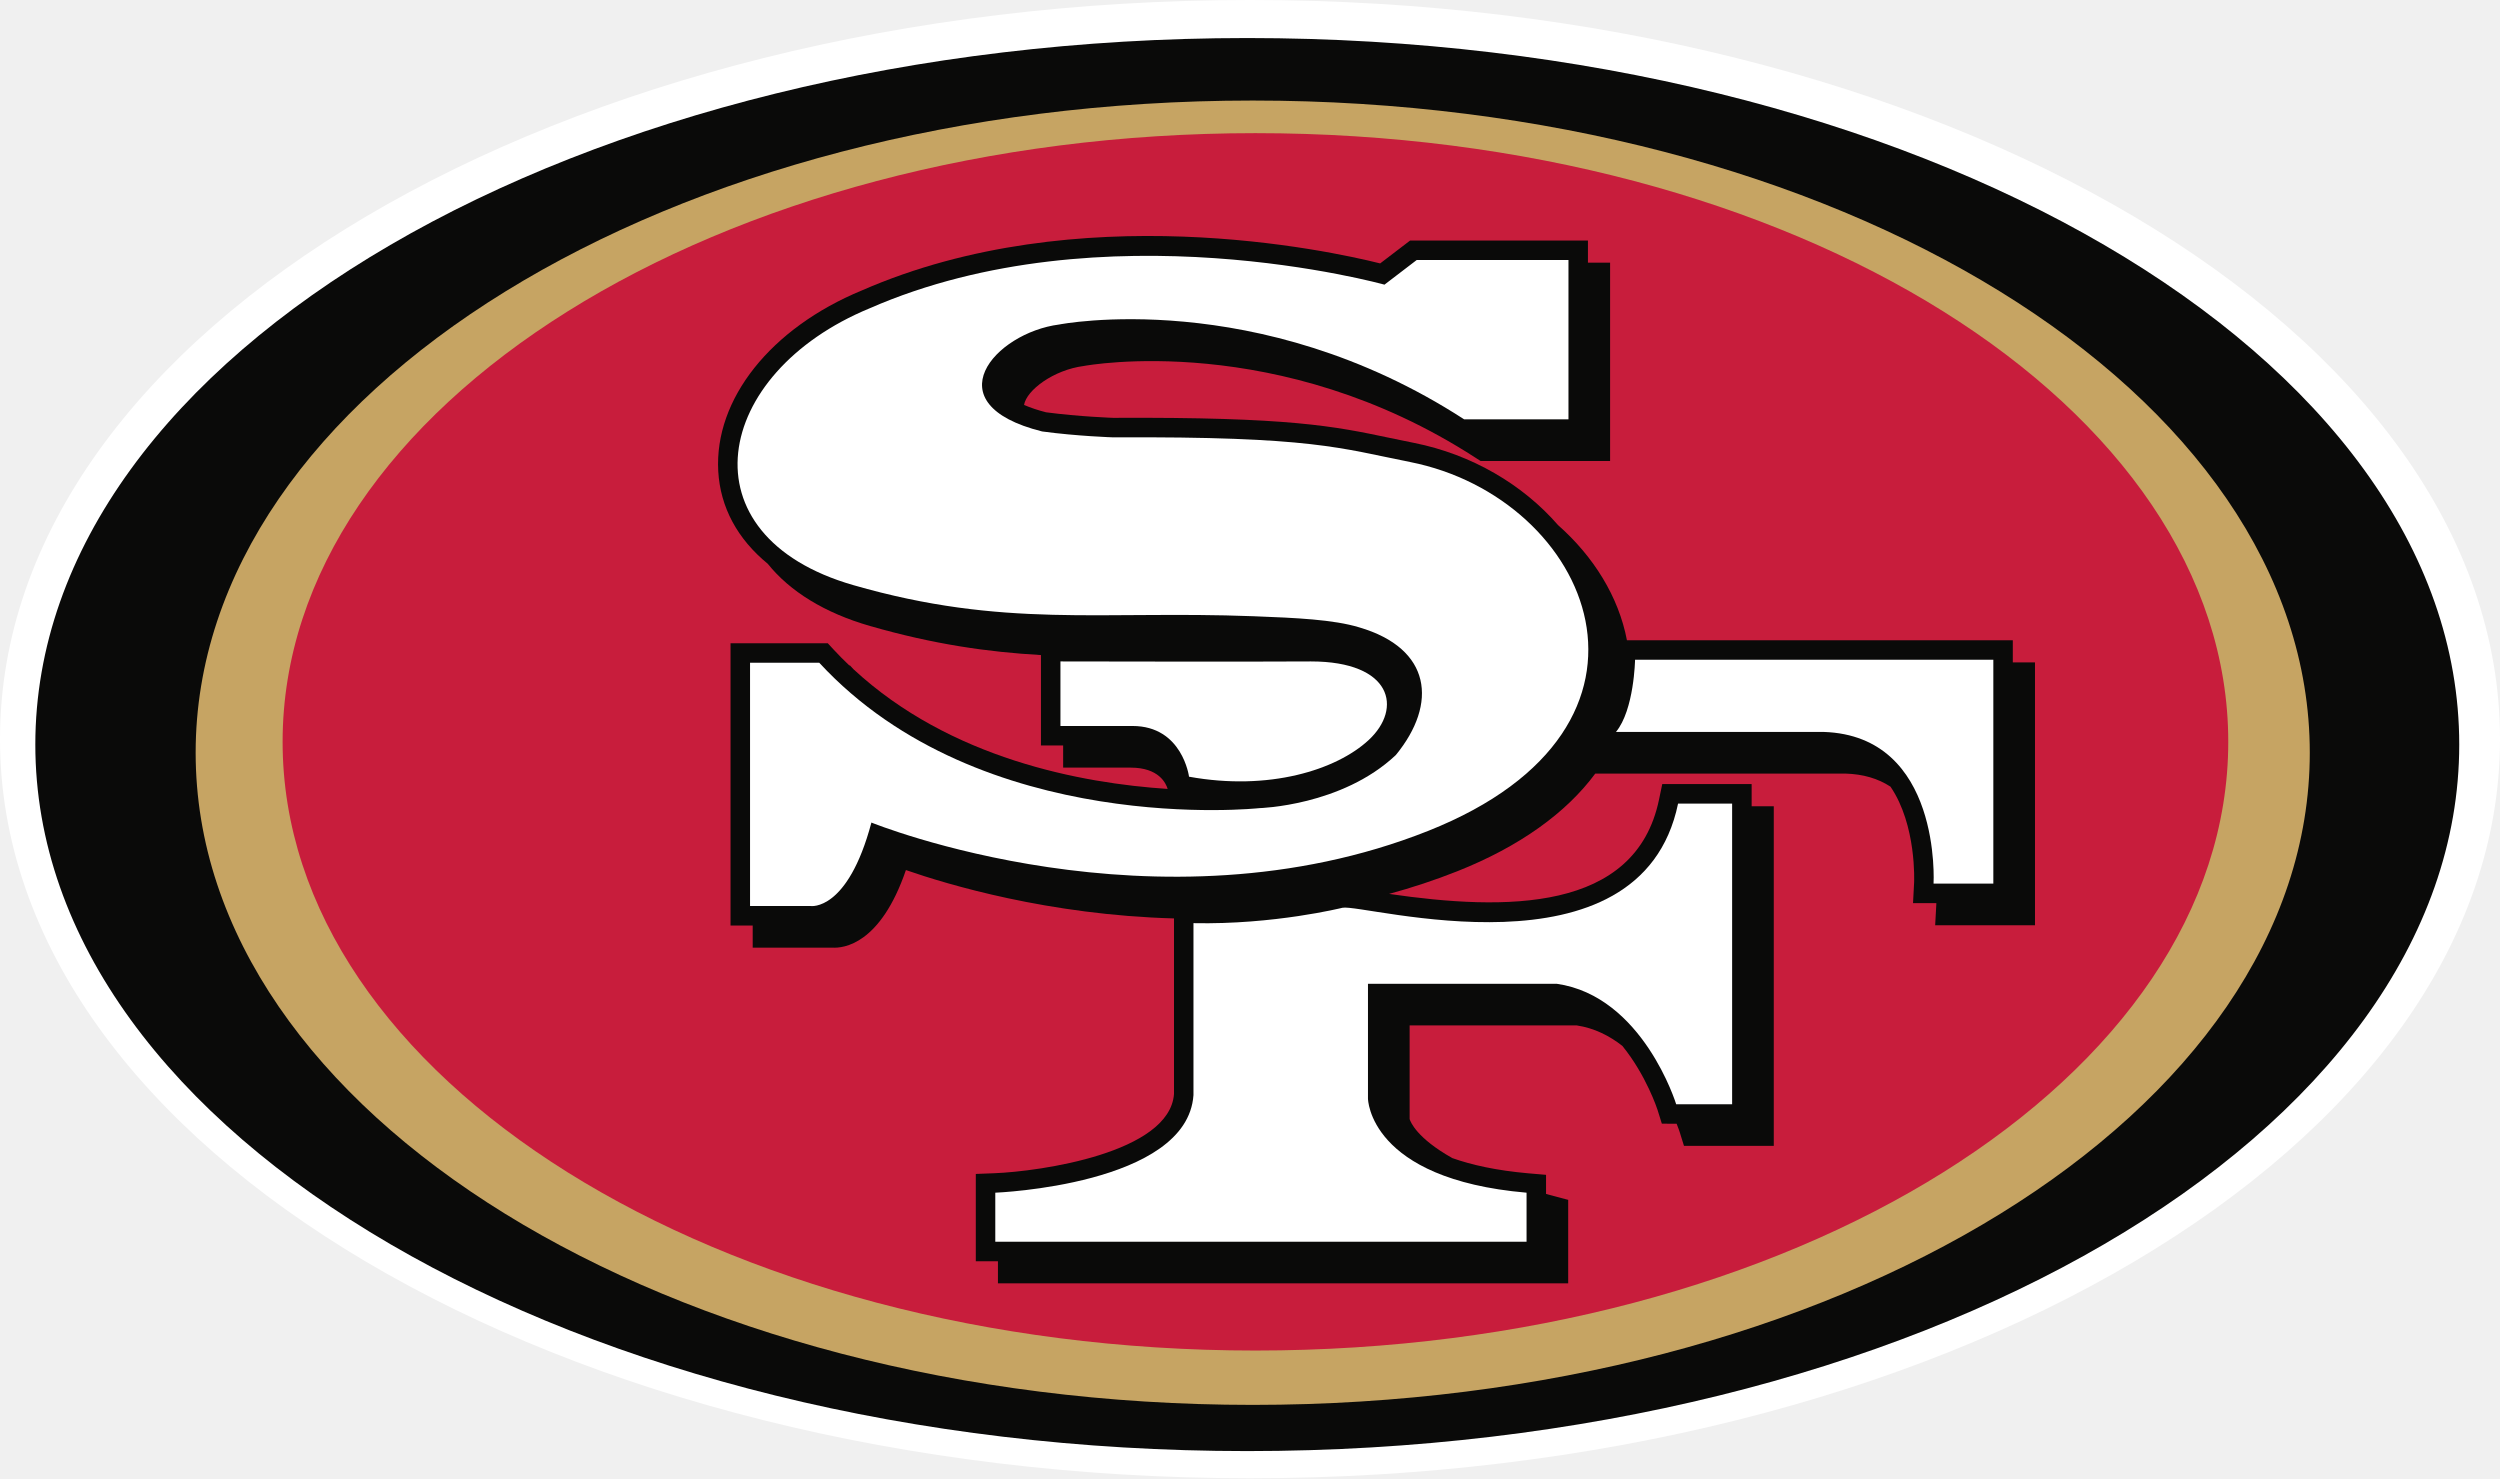
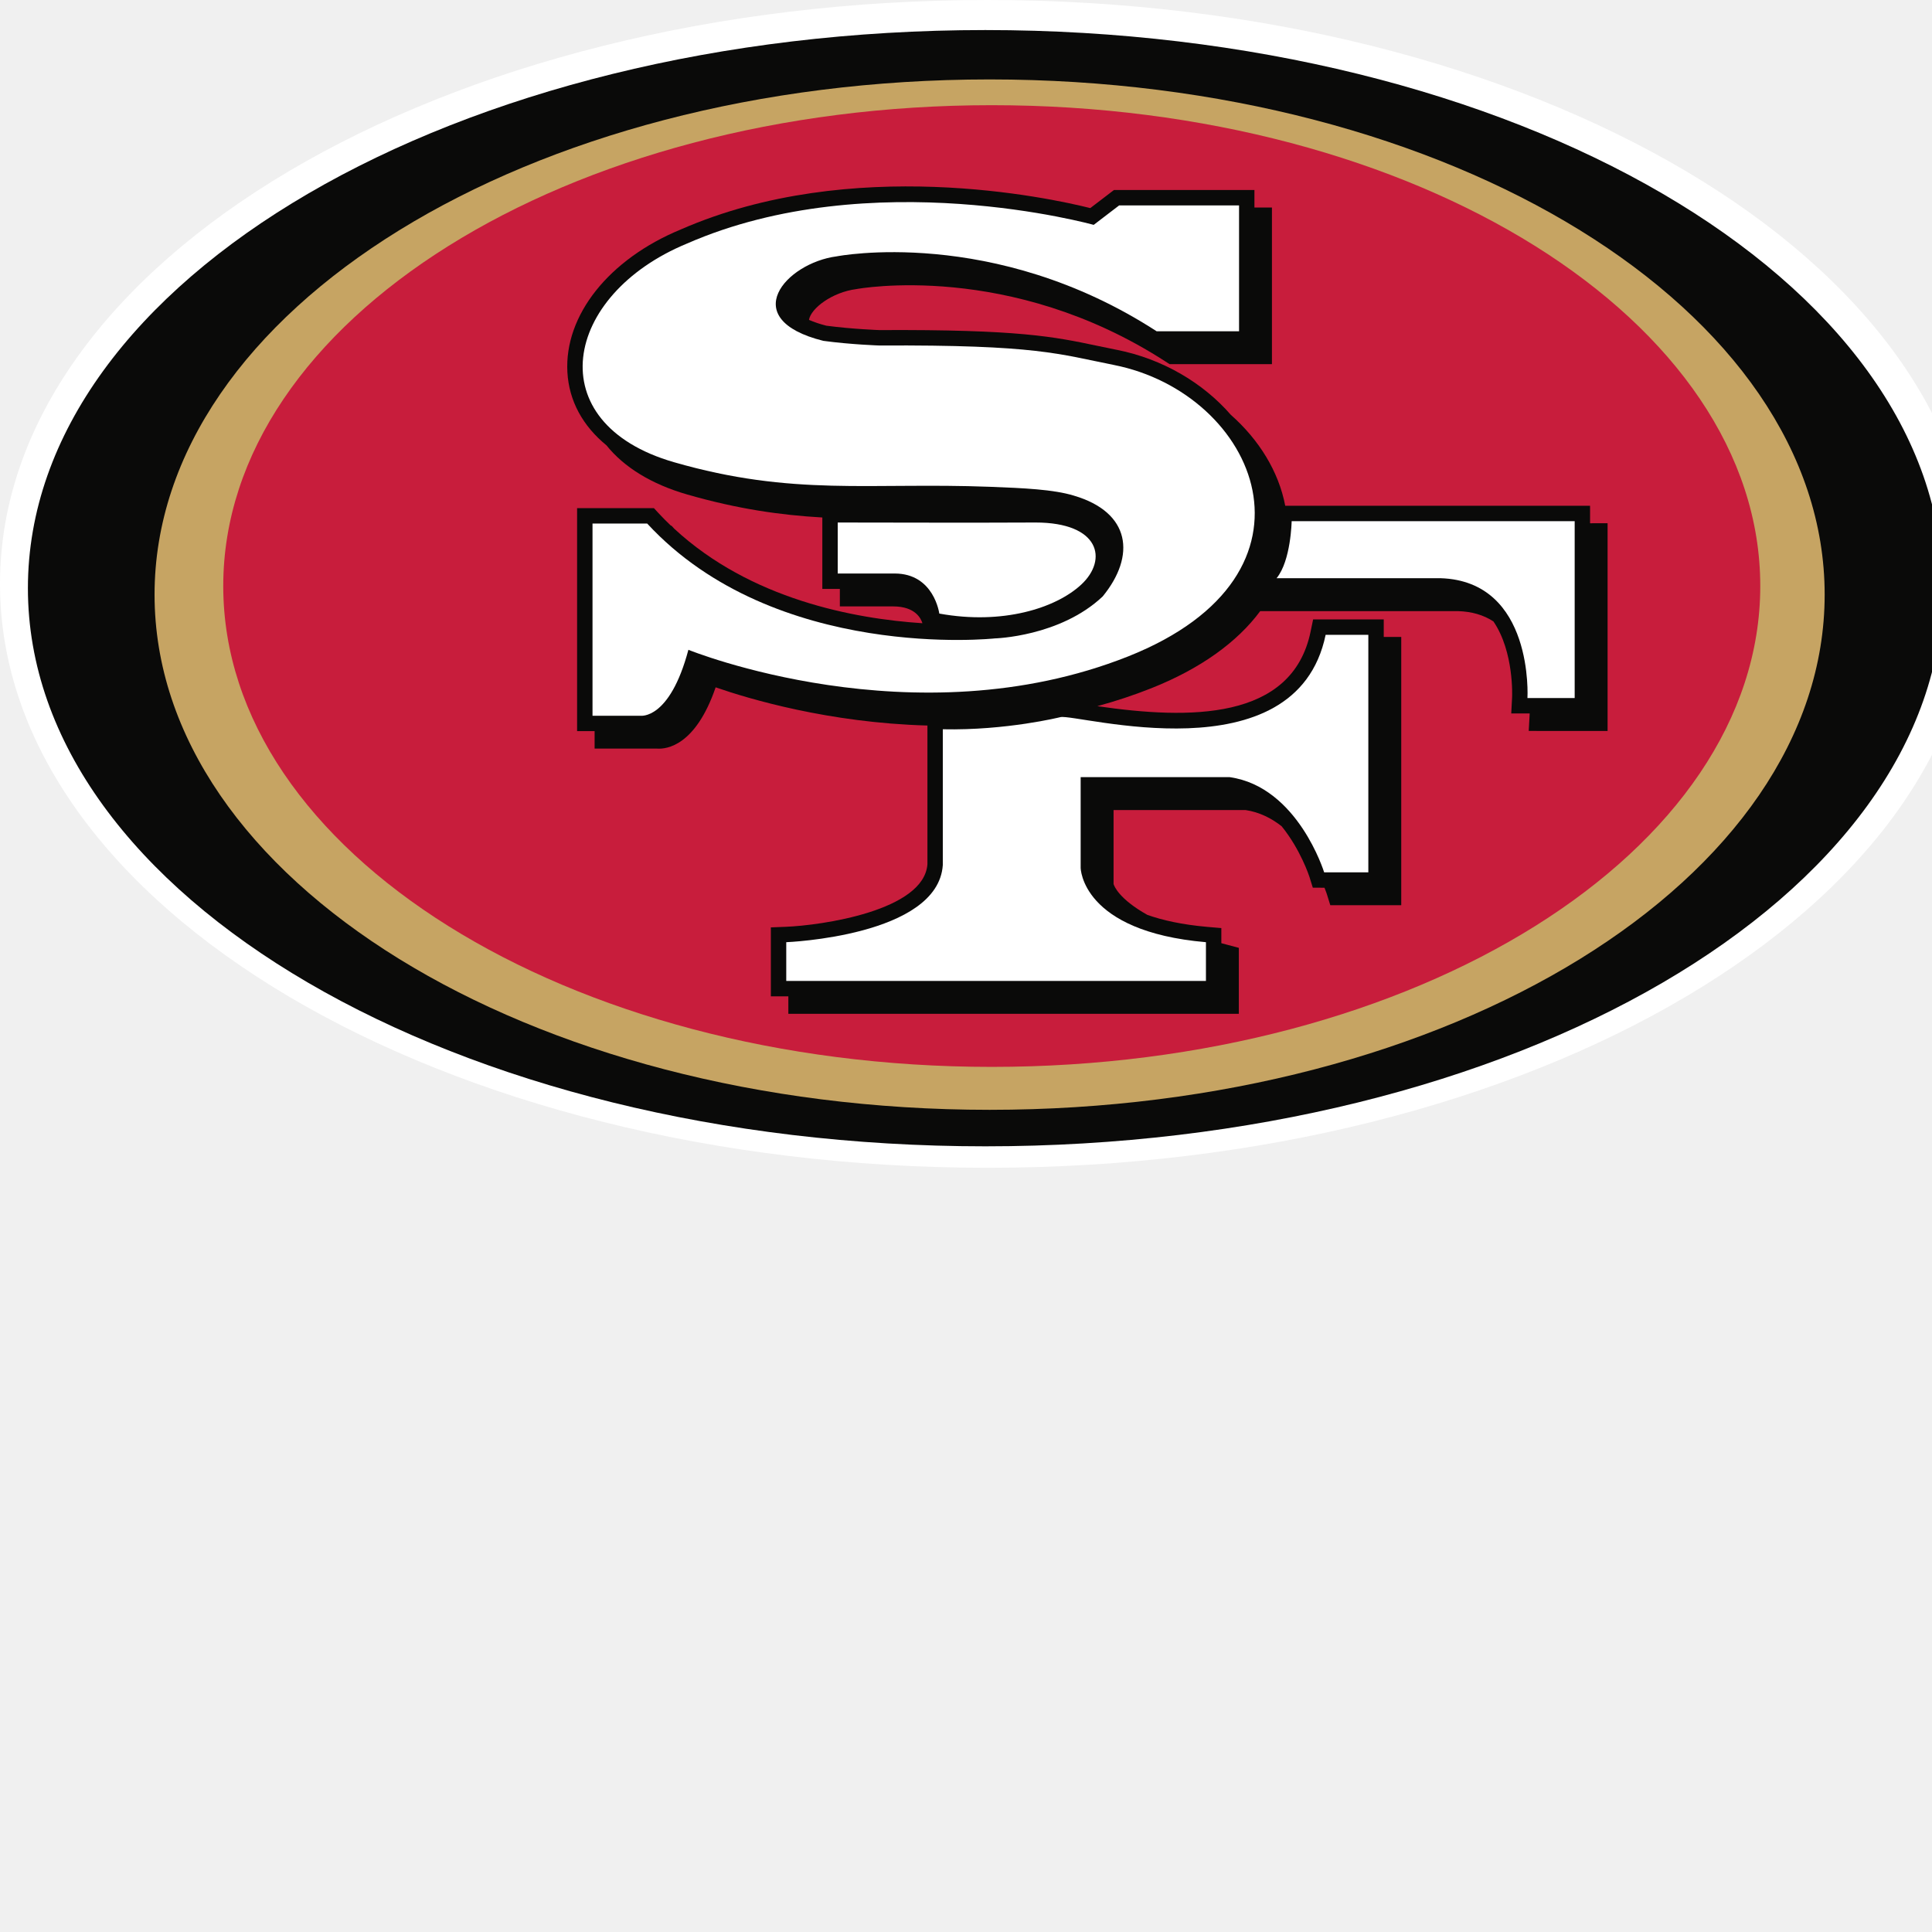
- <svg xmlns="http://www.w3.org/2000/svg" width="460" height="272">
+ <svg xmlns="http://www.w3.org/2000/svg" viewBox="0 0 450 450">
  <ellipse cx="230" cy="136" rx="230" ry="136" fill="#ffffff" />
  <ellipse cx="229.5" cy="137" rx="223" ry="130" fill="#0a0a09" />
  <ellipse cx="230.5" cy="138.5" rx="194.5" ry="120" fill="#C6A463" />
  <ellipse cx="231" cy="136.5" rx="179" ry="112" fill="#C81D3C" />
  <path fill="#0A0A09" d="M370.848,121.879h-0.492v-4.074h-3.578h-67.422      c-1.523-7.99-6.121-15.4-12.676-21.186c-6.457-7.426-15.844-13.01-26.523-15.131l-4.43-0.91      c-10.25-2.154-18.34-3.859-50.906-3.695c0,0-6.266-0.215-12.344-1.02c-1.539-0.389-2.891-0.855-4.051-1.355      c0.449-2.709,5.41-6.443,11-7.168c0.582-0.105,35.824-6.59,72.102,16.904l0.891,0.574h23.84V48.334h-4.078v-4.076h-32.719      c0,0-3.887,2.967-5.512,4.211c-9.418-2.359-55.559-12.455-95.395,4.984c-16.742,6.92-27.133,19.98-26.398,33.24      c0.375,6.686,3.578,12.516,9.109,17.041c4.07,5.08,10.469,9.045,18.805,11.445c11.797,3.398,21.781,4.799,31.465,5.354v1.17      v15.465h4.082v4.076h12.438c5.152,0,6.477,2.855,6.793,3.918c-15.875-1.039-40.023-5.559-57.793-22.008l-0.668-0.721h-0.125      c-0.98-0.936-1.945-1.904-2.887-2.92l-1.063-1.154h-17.895v51.936h4.078v4.07h14.59c2.141,0.148,8.922-0.609,13.602-14.273      c7.59,2.641,26.293,8.273,49.328,8.898v32.309c-0.805,10.848-24.703,14.246-33.031,14.574l-3.438,0.133v16.063h4.074v4.07      h104.926v-15.367l-2.676-0.711c-0.48-0.121-0.934-0.246-1.398-0.375v-3.516l-3.277-0.281      c-5.898-0.523-10.438-1.547-13.961-2.797c-6.594-3.703-7.723-6.703-7.863-7.188v-17.227h30.754      c3.246,0.492,6.027,1.914,8.387,3.766c4.43,5.453,6.445,11.688,6.48,11.789l0.785,2.523l2.641,0.016h0.082      c0.367,0.922,0.563,1.508,0.566,1.539l0.785,2.531h2.641h13.883v-62.488h-3.582h-0.492v-4.082h-3.59h-12.859l-0.594,2.863      c-4.313,20.762-28.32,20.457-49.668,17.344c4.18-1.137,8.387-2.512,12.582-4.18c11.43-4.543,20.004-10.723,25.355-17.957h46.082      c3.215,0.102,5.945,0.902,8.242,2.406c4.836,7.094,4.348,17.523,4.344,17.648l-0.199,3.777h3.781h0.508      c-0.004,0.168-0.008,0.277-0.008,0.293l-0.207,3.781l3.789,0.008h14.578v-48.377H370.848z" />
  <path fill="#FFFFFF" d="M297.34,134.674h38.195c21.816,0.695,20.238,27.914,20.238,27.914h11      v-41.199h-65.922C300.852,121.389,300.695,130.609,297.34,134.674" />
  <path fill="#FFFFFF" d="M219.598,169.861v31.637c-1.133,16.582-36.465,17.957-36.465,17.957      v9.027h97.754v-9.027c-29.051-2.512-29.18-17.316-29.18-17.316v-21.125h34.723c15.883,2.266,21.988,22.168,21.988,22.168h10.293      v-55.32h-9.945c-6.914,33.324-57.98,18.332-61.758,19.168C247.008,167.029,234.43,170.17,219.598,169.861" />
  <path fill="#FFFFFF" d="M250.098,115.434c13.27,3.889,14.504,14.014,6.734,23.494      c-9.941,9.383-25.125,9.77-25.125,9.77s-51.125,5.527-80.961-26.75h-12.738v44.762h11.164c0,0,6.805,1.043,11.168-15.359      c0,0,52.496,21.363,102.43,1.539c48.363-19.211,29.957-61.287-3.32-67.881c-12.797-2.535-17.887-4.725-54.613-4.535      c0,0-6.629-0.211-13.086-1.086c-20.242-5.059-8.73-18.145,3.141-19.68c0,0,36.469-7.189,74.512,17.451h19.195V47.842h-27.926      l-5.93,4.535c0,0-51.766-14.455-94.75,4.361c-28.891,11.945-34.555,41.824-3,50.92c27.789,8.01,45.504,4.654,73.664,5.729      C238.527,113.688,245.367,113.998,250.098,115.434" />
  <path fill="#FFFFFF" d="M208.387,133.582h-13.266v-11.879c10.281,0,31.25,0.084,46.086,0      c14.93,0,16.918,8.629,10.629,14.465c-5.93,5.502-18.352,9.42-33.055,6.744C218.781,142.912,217.57,133.582,208.387,133.582" />
</svg>
